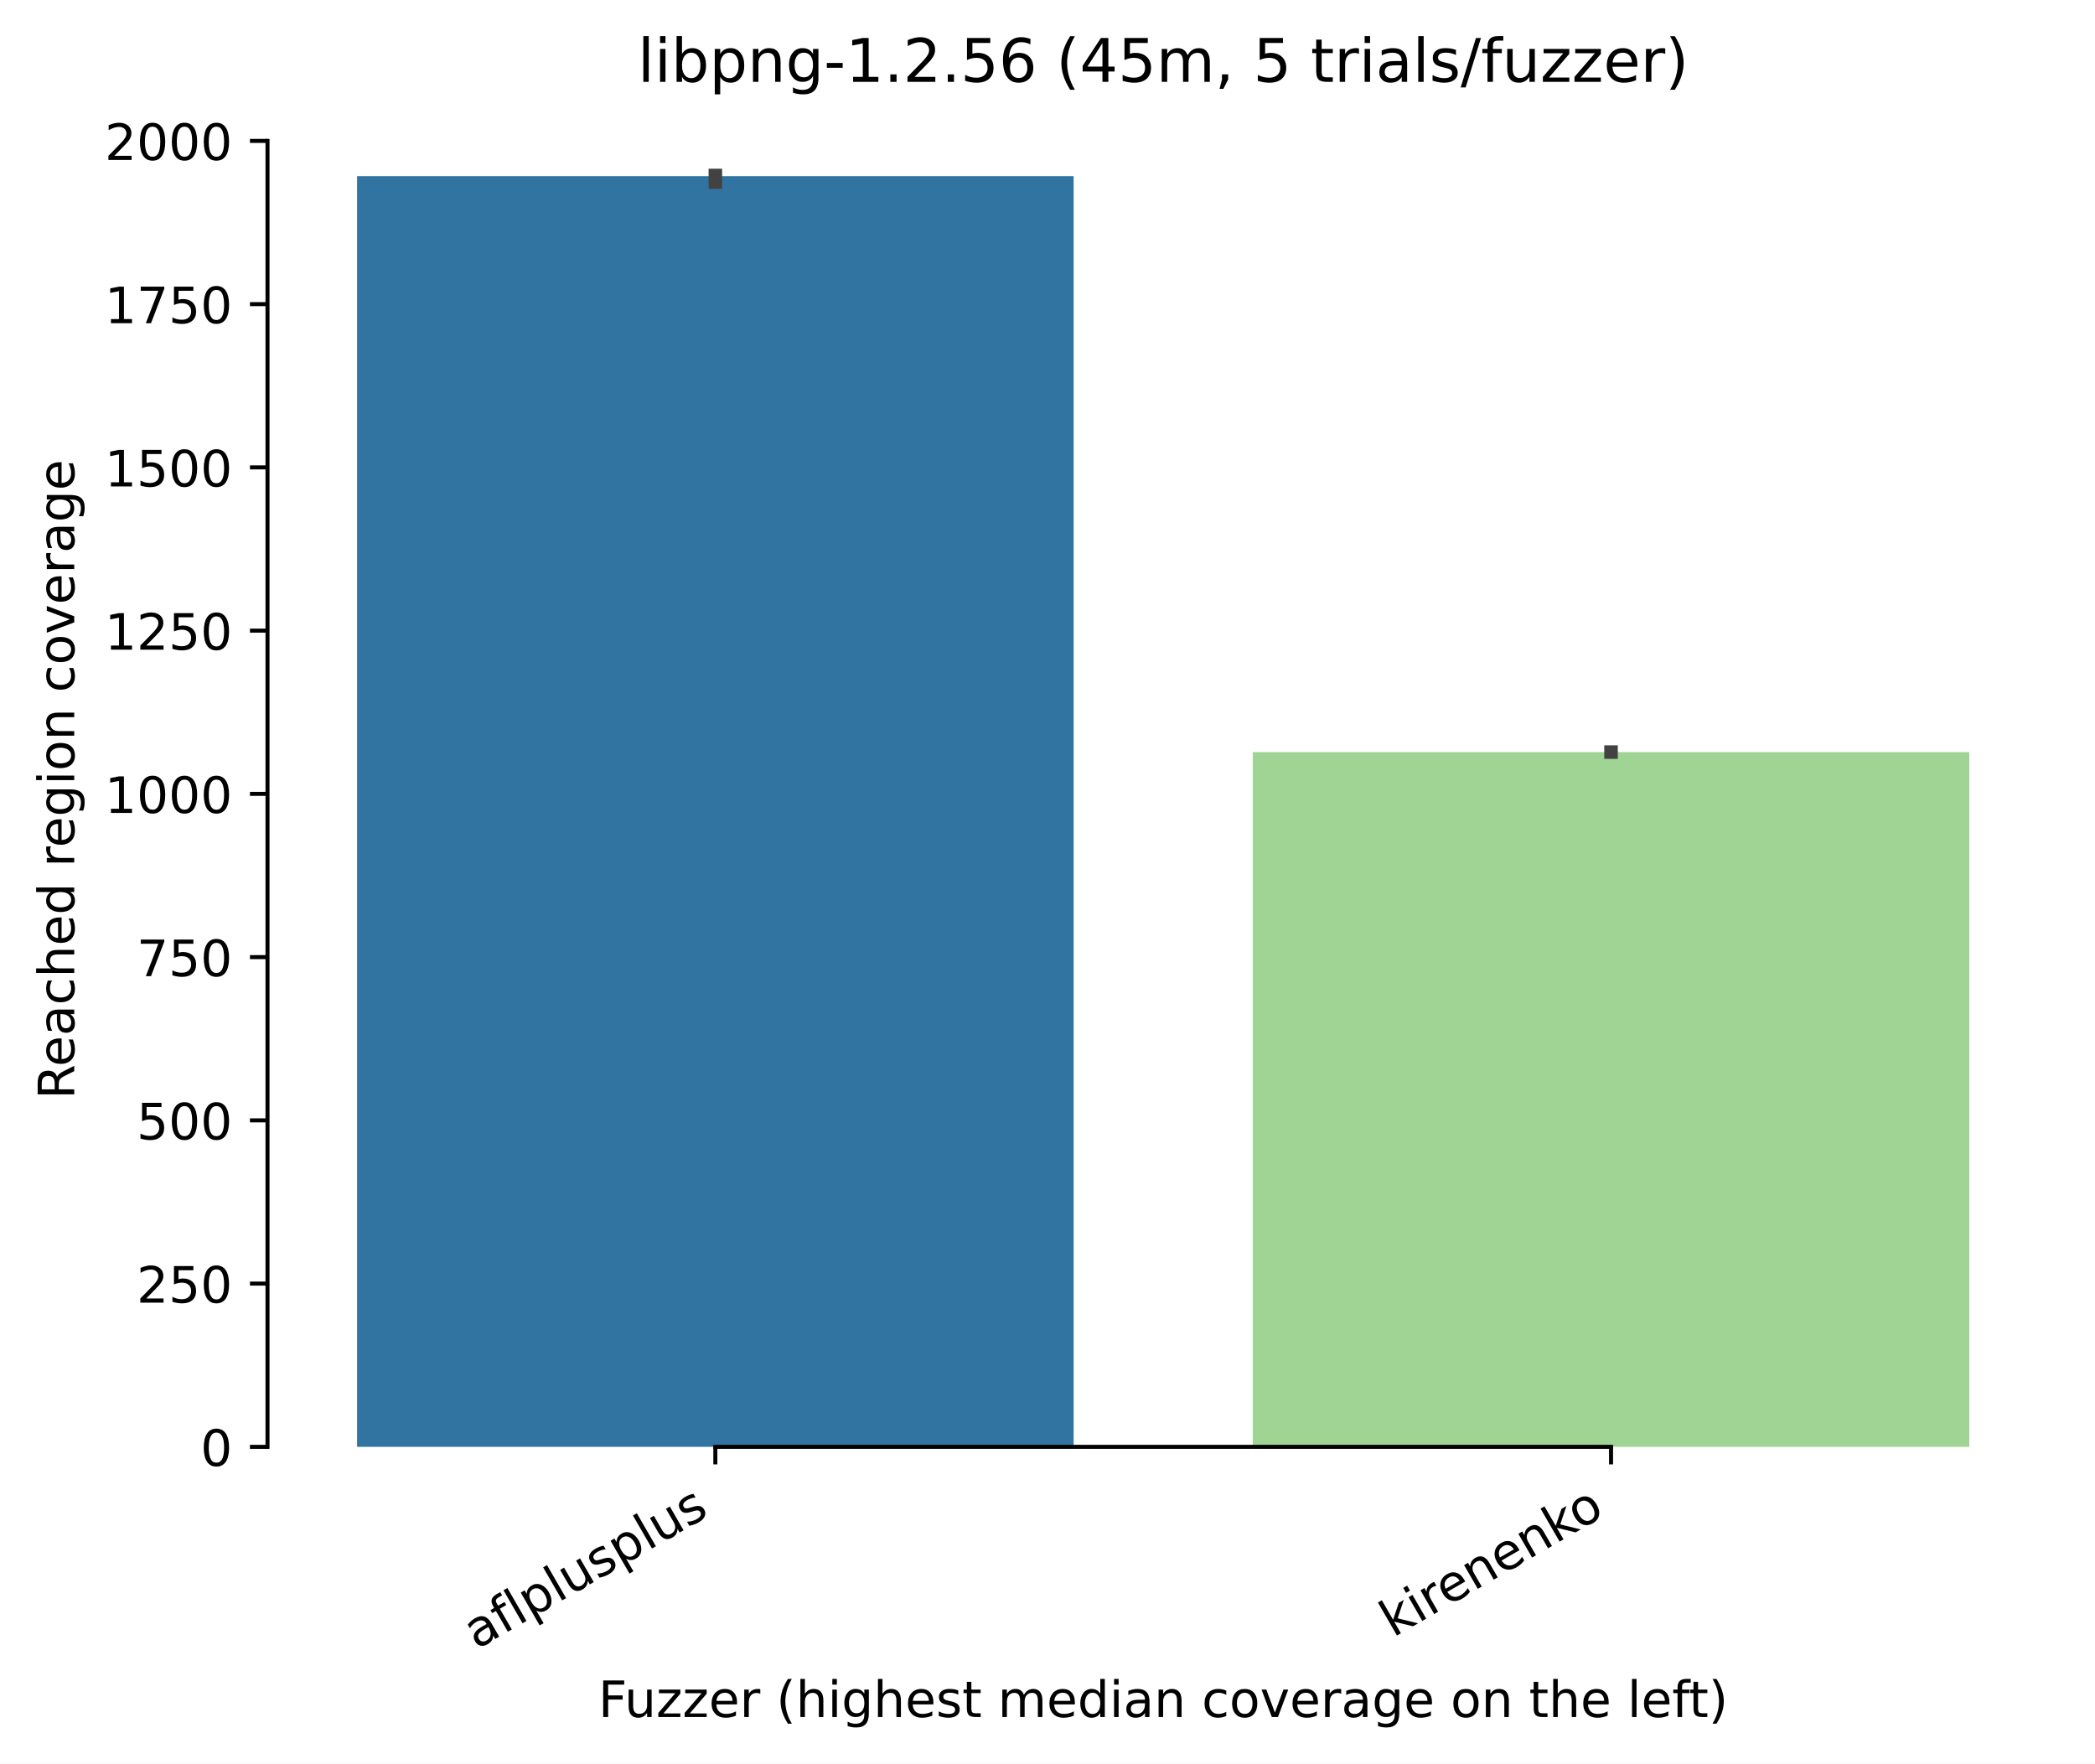
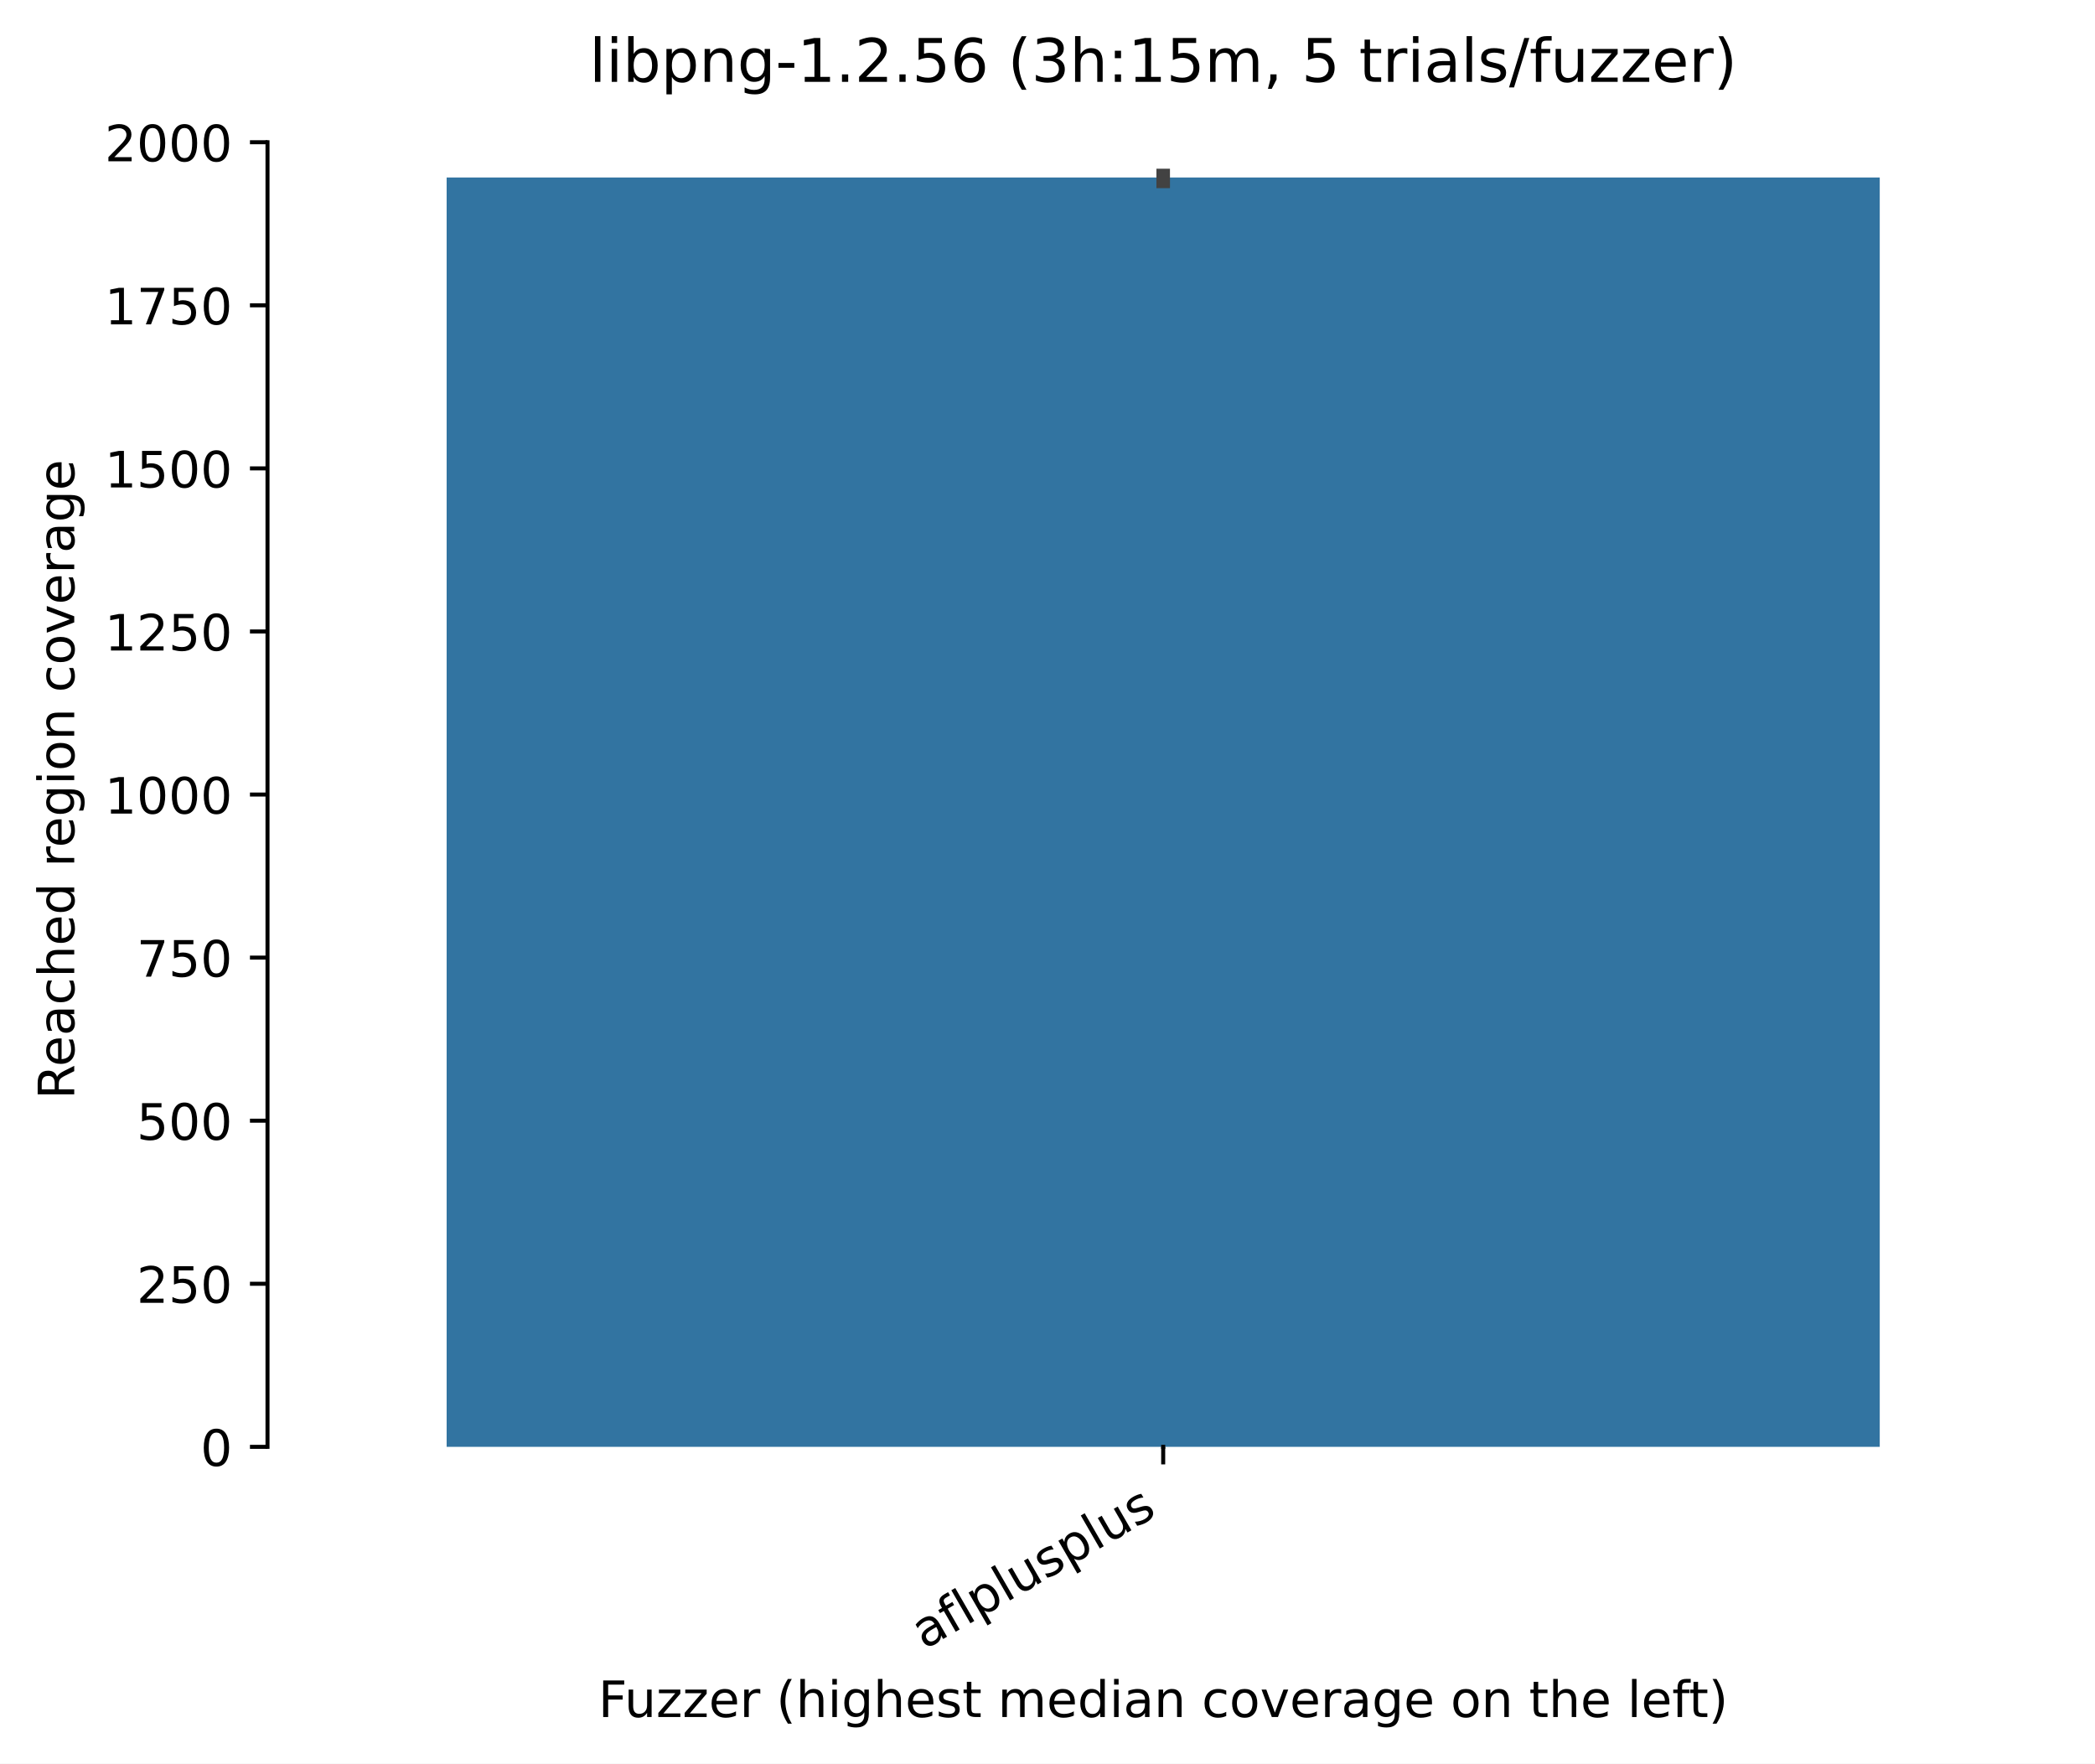
<svg xmlns="http://www.w3.org/2000/svg" xmlns:xlink="http://www.w3.org/1999/xlink" height="351.576pt" version="1.1" viewBox="0 0 417.648 351.576" width="417.648pt">
  <defs>
    <style type="text/css">*{stroke-linecap:butt;stroke-linejoin:round;}</style>
  </defs>
  <g id="figure_1">
    <g id="patch_1">
      <path d="M 0 351.576  L 417.648 351.576  L 417.648 0  L 0 0  z " style="fill:#ffffff;" />
    </g>
    <g id="axes_1">
      <g id="patch_2">
        <path d="M 53.328 288.43  L 410.448 288.43  L 410.448 22.318  L 53.328 22.318  z " style="fill:#ffffff;" />
      </g>
      <g id="patch_3">
-         <path clip-path="url(#pb65edee207)" d="M 71.184 288.43  L 214.032 288.43  L 214.032 35.12  L 71.184 35.12  z " style="fill:#3274a1;" />
-       </g>
-       <g id="patch_4">
-         <path clip-path="url(#pb65edee207)" d="M 249.744 288.43  L 392.592 288.43  L 392.592 149.93  L 249.744 149.93  z " style="fill:#9fd495;" />
+         <path clip-path="url(#p77f8ec1d42)" d="M 89.04 288.43  L 374.736 288.43  L 374.736 35.38  L 89.04 35.38  z " style="fill:#3274a1;" />
      </g>
      <g id="matplotlib.axis_1">
        <g id="xtick_1">
          <g id="line2d_1">
            <defs>
-               <path d="M 0 0  L 0 3.5  " id="m76d5d3976e" style="stroke:#000000;stroke-width:0.8;" />
+               <path d="M 0 0  L 0 3.5  " id="m31c9785669" style="stroke:#000000;stroke-width:0.8;" />
            </defs>
            <g>
-               <use style="stroke:#000000;stroke-width:0.8;" x="142.608" xlink:href="#m76d5d3976e" y="288.43" />
+               <use style="stroke:#000000;stroke-width:0.8;" x="231.888" xlink:href="#m31c9785669" y="288.43" />
            </g>
          </g>
          <g id="text_1">
-             <g transform="translate(94.99912 328.8973)rotate(-30)scale(0.1 -0.1)">
+             <g transform="translate(184.2791 328.8973)rotate(-30)scale(0.1 -0.1)">
              <defs>
                <path d="M 34.281 27.484  Q 23.391 27.484 19.188 25  Q 14.984 22.516 14.984 16.5  Q 14.984 11.719 18.141 8.906  Q 21.297 6.109 26.703 6.109  Q 34.188 6.109 38.703 11.406  Q 43.219 16.703 43.219 25.484  L 43.219 27.484  z M 52.203 31.203  L 52.203 0  L 43.219 0  L 43.219 8.297  Q 40.141 3.328 35.547 0.953  Q 30.953 -1.422 24.312 -1.422  Q 15.922 -1.422 10.953 3.297  Q 6 8.016 6 15.922  Q 6 25.141 12.172 29.828  Q 18.359 34.516 30.609 34.516  L 43.219 34.516  L 43.219 35.406  Q 43.219 41.609 39.141 45  Q 35.062 48.391 27.688 48.391  Q 23 48.391 18.547 47.266  Q 14.109 46.141 10.016 43.891  L 10.016 52.203  Q 14.938 54.109 19.578 55.047  Q 24.219 56 28.609 56  Q 40.484 56 46.344 49.844  Q 52.203 43.703 52.203 31.203  z " id="DejaVuSans-97" />
                <path d="M 37.109 75.984  L 37.109 68.5  L 28.516 68.5  Q 23.688 68.5 21.797 66.547  Q 19.922 64.594 19.922 59.516  L 19.922 54.688  L 34.719 54.688  L 34.719 47.703  L 19.922 47.703  L 19.922 0  L 10.891 0  L 10.891 47.703  L 2.297 47.703  L 2.297 54.688  L 10.891 54.688  L 10.891 58.5  Q 10.891 67.625 15.141 71.797  Q 19.391 75.984 28.609 75.984  z " id="DejaVuSans-102" />
                <path d="M 9.422 75.984  L 18.406 75.984  L 18.406 0  L 9.422 0  z " id="DejaVuSans-108" />
                <path d="M 18.109 8.203  L 18.109 -20.797  L 9.078 -20.797  L 9.078 54.688  L 18.109 54.688  L 18.109 46.391  Q 20.953 51.266 25.266 53.625  Q 29.594 56 35.594 56  Q 45.562 56 51.781 48.094  Q 58.016 40.188 58.016 27.297  Q 58.016 14.406 51.781 6.484  Q 45.562 -1.422 35.594 -1.422  Q 29.594 -1.422 25.266 0.953  Q 20.953 3.328 18.109 8.203  z M 48.688 27.297  Q 48.688 37.203 44.609 42.844  Q 40.531 48.484 33.406 48.484  Q 26.266 48.484 22.188 42.844  Q 18.109 37.203 18.109 27.297  Q 18.109 17.391 22.188 11.75  Q 26.266 6.109 33.406 6.109  Q 40.531 6.109 44.609 11.75  Q 48.688 17.391 48.688 27.297  z " id="DejaVuSans-112" />
                <path d="M 8.5 21.578  L 8.5 54.688  L 17.484 54.688  L 17.484 21.922  Q 17.484 14.156 20.5 10.266  Q 23.531 6.391 29.594 6.391  Q 36.859 6.391 41.078 11.031  Q 45.312 15.672 45.312 23.688  L 45.312 54.688  L 54.297 54.688  L 54.297 0  L 45.312 0  L 45.312 8.406  Q 42.047 3.422 37.719 1  Q 33.406 -1.422 27.688 -1.422  Q 18.266 -1.422 13.375 4.438  Q 8.5 10.297 8.5 21.578  z M 31.109 56  z " id="DejaVuSans-117" />
                <path d="M 44.281 53.078  L 44.281 44.578  Q 40.484 46.531 36.375 47.5  Q 32.281 48.484 27.875 48.484  Q 21.188 48.484 17.844 46.438  Q 14.5 44.391 14.5 40.281  Q 14.5 37.156 16.891 35.375  Q 19.281 33.594 26.516 31.984  L 29.594 31.297  Q 39.156 29.25 43.188 25.516  Q 47.219 21.781 47.219 15.094  Q 47.219 7.469 41.188 3.016  Q 35.156 -1.422 24.609 -1.422  Q 20.219 -1.422 15.453 -0.562  Q 10.688 0.297 5.422 2  L 5.422 11.281  Q 10.406 8.688 15.234 7.391  Q 20.062 6.109 24.812 6.109  Q 31.156 6.109 34.562 8.281  Q 37.984 10.453 37.984 14.406  Q 37.984 18.062 35.516 20.016  Q 33.062 21.969 24.703 23.781  L 21.578 24.516  Q 13.234 26.266 9.516 29.906  Q 5.812 33.547 5.812 39.891  Q 5.812 47.609 11.281 51.797  Q 16.75 56 26.812 56  Q 31.781 56 36.172 55.266  Q 40.578 54.547 44.281 53.078  z " id="DejaVuSans-115" />
              </defs>
              <use xlink:href="#DejaVuSans-97" />
              <use x="61.279" xlink:href="#DejaVuSans-102" />
              <use x="96.484" xlink:href="#DejaVuSans-108" />
              <use x="124.268" xlink:href="#DejaVuSans-112" />
              <use x="187.744" xlink:href="#DejaVuSans-108" />
              <use x="215.527" xlink:href="#DejaVuSans-117" />
              <use x="278.906" xlink:href="#DejaVuSans-115" />
              <use x="331.006" xlink:href="#DejaVuSans-112" />
              <use x="394.482" xlink:href="#DejaVuSans-108" />
              <use x="422.266" xlink:href="#DejaVuSans-117" />
              <use x="485.645" xlink:href="#DejaVuSans-115" />
            </g>
          </g>
        </g>
-         <g id="xtick_2">
-           <g id="line2d_2">
-             <g>
-               <use style="stroke:#000000;stroke-width:0.8;" x="321.168" xlink:href="#m76d5d3976e" y="288.43" />
-             </g>
-           </g>
-           <g id="text_2">
-             <g transform="translate(277.7079 326.502)rotate(-30)scale(0.1 -0.1)">
-               <defs>
-                 <path d="M 9.078 75.984  L 18.109 75.984  L 18.109 31.109  L 44.922 54.688  L 56.391 54.688  L 27.391 29.109  L 57.625 0  L 45.906 0  L 18.109 26.703  L 18.109 0  L 9.078 0  z " id="DejaVuSans-107" />
-                 <path d="M 9.422 54.688  L 18.406 54.688  L 18.406 0  L 9.422 0  z M 9.422 75.984  L 18.406 75.984  L 18.406 64.594  L 9.422 64.594  z " id="DejaVuSans-105" />
-                 <path d="M 41.109 46.297  Q 39.594 47.172 37.812 47.578  Q 36.031 48 33.891 48  Q 26.266 48 22.188 43.047  Q 18.109 38.094 18.109 28.812  L 18.109 0  L 9.078 0  L 9.078 54.688  L 18.109 54.688  L 18.109 46.188  Q 20.953 51.172 25.484 53.578  Q 30.031 56 36.531 56  Q 37.453 56 38.578 55.875  Q 39.703 55.766 41.062 55.516  z " id="DejaVuSans-114" />
-                 <path d="M 56.203 29.594  L 56.203 25.203  L 14.891 25.203  Q 15.484 15.922 20.484 11.062  Q 25.484 6.203 34.422 6.203  Q 39.594 6.203 44.453 7.469  Q 49.312 8.734 54.109 11.281  L 54.109 2.781  Q 49.266 0.734 44.188 -0.344  Q 39.109 -1.422 33.891 -1.422  Q 20.797 -1.422 13.156 6.188  Q 5.516 13.812 5.516 26.812  Q 5.516 40.234 12.766 48.109  Q 20.016 56 32.328 56  Q 43.359 56 49.781 48.891  Q 56.203 41.797 56.203 29.594  z M 47.219 32.234  Q 47.125 39.594 43.094 43.984  Q 39.062 48.391 32.422 48.391  Q 24.906 48.391 20.391 44.141  Q 15.875 39.891 15.188 32.172  z " id="DejaVuSans-101" />
-                 <path d="M 54.891 33.016  L 54.891 0  L 45.906 0  L 45.906 32.719  Q 45.906 40.484 42.875 44.328  Q 39.844 48.188 33.797 48.188  Q 26.516 48.188 22.312 43.547  Q 18.109 38.922 18.109 30.906  L 18.109 0  L 9.078 0  L 9.078 54.688  L 18.109 54.688  L 18.109 46.188  Q 21.344 51.125 25.703 53.562  Q 30.078 56 35.797 56  Q 45.219 56 50.047 50.172  Q 54.891 44.344 54.891 33.016  z " id="DejaVuSans-110" />
-                 <path d="M 30.609 48.391  Q 23.391 48.391 19.188 42.75  Q 14.984 37.109 14.984 27.297  Q 14.984 17.484 19.156 11.844  Q 23.344 6.203 30.609 6.203  Q 37.797 6.203 41.984 11.859  Q 46.188 17.531 46.188 27.297  Q 46.188 37.016 41.984 42.703  Q 37.797 48.391 30.609 48.391  z M 30.609 56  Q 42.328 56 49.016 48.375  Q 55.719 40.766 55.719 27.297  Q 55.719 13.875 49.016 6.219  Q 42.328 -1.422 30.609 -1.422  Q 18.844 -1.422 12.172 6.219  Q 5.516 13.875 5.516 27.297  Q 5.516 40.766 12.172 48.375  Q 18.844 56 30.609 56  z " id="DejaVuSans-111" />
-               </defs>
-               <use xlink:href="#DejaVuSans-107" />
-               <use x="57.91" xlink:href="#DejaVuSans-105" />
-               <use x="85.693" xlink:href="#DejaVuSans-114" />
-               <use x="124.557" xlink:href="#DejaVuSans-101" />
-               <use x="186.08" xlink:href="#DejaVuSans-110" />
-               <use x="249.459" xlink:href="#DejaVuSans-101" />
-               <use x="310.982" xlink:href="#DejaVuSans-110" />
-               <use x="374.361" xlink:href="#DejaVuSans-107" />
-               <use x="428.646" xlink:href="#DejaVuSans-111" />
-             </g>
-           </g>
-         </g>
-         <g id="text_3">
+         <g id="text_2">
          <g transform="translate(119.2702 342.2968)scale(0.1 -0.1)">
            <defs>
              <path d="M 9.812 72.906  L 51.703 72.906  L 51.703 64.594  L 19.672 64.594  L 19.672 43.109  L 48.578 43.109  L 48.578 34.812  L 19.672 34.812  L 19.672 0  L 9.812 0  z " id="DejaVuSans-70" />
              <path d="M 5.516 54.688  L 48.188 54.688  L 48.188 46.484  L 14.406 7.172  L 48.188 7.172  L 48.188 0  L 4.297 0  L 4.297 8.203  L 38.094 47.516  L 5.516 47.516  z " id="DejaVuSans-122" />
+               <path d="M 56.203 29.594  L 56.203 25.203  L 14.891 25.203  Q 15.484 15.922 20.484 11.062  Q 25.484 6.203 34.422 6.203  Q 39.594 6.203 44.453 7.469  Q 49.312 8.734 54.109 11.281  L 54.109 2.781  Q 49.266 0.734 44.188 -0.344  Q 39.109 -1.422 33.891 -1.422  Q 20.797 -1.422 13.156 6.188  Q 5.516 13.812 5.516 26.812  Q 5.516 40.234 12.766 48.109  Q 20.016 56 32.328 56  Q 43.359 56 49.781 48.891  Q 56.203 41.797 56.203 29.594  z M 47.219 32.234  Q 47.125 39.594 43.094 43.984  Q 39.062 48.391 32.422 48.391  Q 24.906 48.391 20.391 44.141  Q 15.875 39.891 15.188 32.172  z " id="DejaVuSans-101" />
+               <path d="M 41.109 46.297  Q 39.594 47.172 37.812 47.578  Q 36.031 48 33.891 48  Q 26.266 48 22.188 43.047  Q 18.109 38.094 18.109 28.812  L 18.109 0  L 9.078 0  L 9.078 54.688  L 18.109 54.688  L 18.109 46.188  Q 20.953 51.172 25.484 53.578  Q 30.031 56 36.531 56  Q 37.453 56 38.578 55.875  Q 39.703 55.766 41.062 55.516  z " id="DejaVuSans-114" />
              <path id="DejaVuSans-32" />
              <path d="M 31 75.875  Q 24.469 64.656 21.281 53.656  Q 18.109 42.672 18.109 31.391  Q 18.109 20.125 21.312 9.062  Q 24.516 -2 31 -13.188  L 23.188 -13.188  Q 15.875 -1.703 12.234 9.375  Q 8.594 20.453 8.594 31.391  Q 8.594 42.281 12.203 53.312  Q 15.828 64.359 23.188 75.875  z " id="DejaVuSans-40" />
              <path d="M 54.891 33.016  L 54.891 0  L 45.906 0  L 45.906 32.719  Q 45.906 40.484 42.875 44.328  Q 39.844 48.188 33.797 48.188  Q 26.516 48.188 22.312 43.547  Q 18.109 38.922 18.109 30.906  L 18.109 0  L 9.078 0  L 9.078 75.984  L 18.109 75.984  L 18.109 46.188  Q 21.344 51.125 25.703 53.562  Q 30.078 56 35.797 56  Q 45.219 56 50.047 50.172  Q 54.891 44.344 54.891 33.016  z " id="DejaVuSans-104" />
+               <path d="M 9.422 54.688  L 18.406 54.688  L 18.406 0  L 9.422 0  z M 9.422 75.984  L 18.406 75.984  L 18.406 64.594  L 9.422 64.594  z " id="DejaVuSans-105" />
              <path d="M 45.406 27.984  Q 45.406 37.75 41.375 43.109  Q 37.359 48.484 30.078 48.484  Q 22.859 48.484 18.828 43.109  Q 14.797 37.75 14.797 27.984  Q 14.797 18.266 18.828 12.891  Q 22.859 7.516 30.078 7.516  Q 37.359 7.516 41.375 12.891  Q 45.406 18.266 45.406 27.984  z M 54.391 6.781  Q 54.391 -7.172 48.188 -13.984  Q 42 -20.797 29.203 -20.797  Q 24.469 -20.797 20.266 -20.094  Q 16.062 -19.391 12.109 -17.922  L 12.109 -9.188  Q 16.062 -11.328 19.922 -12.344  Q 23.781 -13.375 27.781 -13.375  Q 36.625 -13.375 41.016 -8.766  Q 45.406 -4.156 45.406 5.172  L 45.406 9.625  Q 42.625 4.781 38.281 2.391  Q 33.938 0 27.875 0  Q 17.828 0 11.672 7.656  Q 5.516 15.328 5.516 27.984  Q 5.516 40.672 11.672 48.328  Q 17.828 56 27.875 56  Q 33.938 56 38.281 53.609  Q 42.625 51.219 45.406 46.391  L 45.406 54.688  L 54.391 54.688  z " id="DejaVuSans-103" />
              <path d="M 18.312 70.219  L 18.312 54.688  L 36.812 54.688  L 36.812 47.703  L 18.312 47.703  L 18.312 18.016  Q 18.312 11.328 20.141 9.422  Q 21.969 7.516 27.594 7.516  L 36.812 7.516  L 36.812 0  L 27.594 0  Q 17.188 0 13.234 3.875  Q 9.281 7.766 9.281 18.016  L 9.281 47.703  L 2.688 47.703  L 2.688 54.688  L 9.281 54.688  L 9.281 70.219  z " id="DejaVuSans-116" />
              <path d="M 52 44.188  Q 55.375 50.25 60.062 53.125  Q 64.75 56 71.094 56  Q 79.641 56 84.281 50.016  Q 88.922 44.047 88.922 33.016  L 88.922 0  L 79.891 0  L 79.891 32.719  Q 79.891 40.578 77.094 44.375  Q 74.312 48.188 68.609 48.188  Q 61.625 48.188 57.562 43.547  Q 53.516 38.922 53.516 30.906  L 53.516 0  L 44.484 0  L 44.484 32.719  Q 44.484 40.625 41.703 44.406  Q 38.922 48.188 33.109 48.188  Q 26.219 48.188 22.156 43.531  Q 18.109 38.875 18.109 30.906  L 18.109 0  L 9.078 0  L 9.078 54.688  L 18.109 54.688  L 18.109 46.188  Q 21.188 51.219 25.484 53.609  Q 29.781 56 35.688 56  Q 41.656 56 45.828 52.969  Q 50 49.953 52 44.188  z " id="DejaVuSans-109" />
              <path d="M 45.406 46.391  L 45.406 75.984  L 54.391 75.984  L 54.391 0  L 45.406 0  L 45.406 8.203  Q 42.578 3.328 38.25 0.953  Q 33.938 -1.422 27.875 -1.422  Q 17.969 -1.422 11.734 6.484  Q 5.516 14.406 5.516 27.297  Q 5.516 40.188 11.734 48.094  Q 17.969 56 27.875 56  Q 33.938 56 38.25 53.625  Q 42.578 51.266 45.406 46.391  z M 14.797 27.297  Q 14.797 17.391 18.875 11.75  Q 22.953 6.109 30.078 6.109  Q 37.203 6.109 41.297 11.75  Q 45.406 17.391 45.406 27.297  Q 45.406 37.203 41.297 42.844  Q 37.203 48.484 30.078 48.484  Q 22.953 48.484 18.875 42.844  Q 14.797 37.203 14.797 27.297  z " id="DejaVuSans-100" />
+               <path d="M 54.891 33.016  L 54.891 0  L 45.906 0  L 45.906 32.719  Q 45.906 40.484 42.875 44.328  Q 39.844 48.188 33.797 48.188  Q 26.516 48.188 22.312 43.547  Q 18.109 38.922 18.109 30.906  L 18.109 0  L 9.078 0  L 9.078 54.688  L 18.109 54.688  L 18.109 46.188  Q 21.344 51.125 25.703 53.562  Q 30.078 56 35.797 56  Q 45.219 56 50.047 50.172  Q 54.891 44.344 54.891 33.016  z " id="DejaVuSans-110" />
              <path d="M 48.781 52.594  L 48.781 44.188  Q 44.969 46.297 41.141 47.344  Q 37.312 48.391 33.406 48.391  Q 24.656 48.391 19.812 42.844  Q 14.984 37.312 14.984 27.297  Q 14.984 17.281 19.812 11.734  Q 24.656 6.203 33.406 6.203  Q 37.312 6.203 41.141 7.25  Q 44.969 8.297 48.781 10.406  L 48.781 2.094  Q 45.016 0.344 40.984 -0.531  Q 36.969 -1.422 32.422 -1.422  Q 20.062 -1.422 12.781 6.344  Q 5.516 14.109 5.516 27.297  Q 5.516 40.672 12.859 48.328  Q 20.219 56 33.016 56  Q 37.156 56 41.109 55.141  Q 45.062 54.297 48.781 52.594  z " id="DejaVuSans-99" />
+               <path d="M 30.609 48.391  Q 23.391 48.391 19.188 42.75  Q 14.984 37.109 14.984 27.297  Q 14.984 17.484 19.156 11.844  Q 23.344 6.203 30.609 6.203  Q 37.797 6.203 41.984 11.859  Q 46.188 17.531 46.188 27.297  Q 46.188 37.016 41.984 42.703  Q 37.797 48.391 30.609 48.391  z M 30.609 56  Q 42.328 56 49.016 48.375  Q 55.719 40.766 55.719 27.297  Q 55.719 13.875 49.016 6.219  Q 42.328 -1.422 30.609 -1.422  Q 18.844 -1.422 12.172 6.219  Q 5.516 13.875 5.516 27.297  Q 5.516 40.766 12.172 48.375  Q 18.844 56 30.609 56  z " id="DejaVuSans-111" />
              <path d="M 2.984 54.688  L 12.5 54.688  L 29.594 8.797  L 46.688 54.688  L 56.203 54.688  L 35.688 0  L 23.484 0  z " id="DejaVuSans-118" />
              <path d="M 8.016 75.875  L 15.828 75.875  Q 23.141 64.359 26.781 53.312  Q 30.422 42.281 30.422 31.391  Q 30.422 20.453 26.781 9.375  Q 23.141 -1.703 15.828 -13.188  L 8.016 -13.188  Q 14.5 -2 17.703 9.062  Q 20.906 20.125 20.906 31.391  Q 20.906 42.672 17.703 53.656  Q 14.5 64.656 8.016 75.875  z " id="DejaVuSans-41" />
            </defs>
            <use xlink:href="#DejaVuSans-70" />
            <use x="52.02" xlink:href="#DejaVuSans-117" />
            <use x="115.398" xlink:href="#DejaVuSans-122" />
            <use x="167.889" xlink:href="#DejaVuSans-122" />
            <use x="220.379" xlink:href="#DejaVuSans-101" />
            <use x="281.902" xlink:href="#DejaVuSans-114" />
            <use x="323.016" xlink:href="#DejaVuSans-32" />
            <use x="354.803" xlink:href="#DejaVuSans-40" />
            <use x="393.816" xlink:href="#DejaVuSans-104" />
            <use x="457.195" xlink:href="#DejaVuSans-105" />
            <use x="484.979" xlink:href="#DejaVuSans-103" />
            <use x="548.455" xlink:href="#DejaVuSans-104" />
            <use x="611.834" xlink:href="#DejaVuSans-101" />
            <use x="673.357" xlink:href="#DejaVuSans-115" />
            <use x="725.457" xlink:href="#DejaVuSans-116" />
            <use x="764.666" xlink:href="#DejaVuSans-32" />
            <use x="796.453" xlink:href="#DejaVuSans-109" />
            <use x="893.865" xlink:href="#DejaVuSans-101" />
            <use x="955.389" xlink:href="#DejaVuSans-100" />
            <use x="1018.865" xlink:href="#DejaVuSans-105" />
            <use x="1046.648" xlink:href="#DejaVuSans-97" />
            <use x="1107.928" xlink:href="#DejaVuSans-110" />
            <use x="1171.307" xlink:href="#DejaVuSans-32" />
            <use x="1203.094" xlink:href="#DejaVuSans-99" />
            <use x="1258.074" xlink:href="#DejaVuSans-111" />
            <use x="1319.256" xlink:href="#DejaVuSans-118" />
            <use x="1378.436" xlink:href="#DejaVuSans-101" />
            <use x="1439.959" xlink:href="#DejaVuSans-114" />
            <use x="1481.072" xlink:href="#DejaVuSans-97" />
            <use x="1542.352" xlink:href="#DejaVuSans-103" />
            <use x="1605.828" xlink:href="#DejaVuSans-101" />
            <use x="1667.352" xlink:href="#DejaVuSans-32" />
            <use x="1699.139" xlink:href="#DejaVuSans-111" />
            <use x="1760.32" xlink:href="#DejaVuSans-110" />
            <use x="1823.699" xlink:href="#DejaVuSans-32" />
            <use x="1855.486" xlink:href="#DejaVuSans-116" />
            <use x="1894.695" xlink:href="#DejaVuSans-104" />
            <use x="1958.074" xlink:href="#DejaVuSans-101" />
            <use x="2019.598" xlink:href="#DejaVuSans-32" />
            <use x="2051.385" xlink:href="#DejaVuSans-108" />
            <use x="2079.168" xlink:href="#DejaVuSans-101" />
            <use x="2140.691" xlink:href="#DejaVuSans-102" />
            <use x="2174.146" xlink:href="#DejaVuSans-116" />
            <use x="2213.355" xlink:href="#DejaVuSans-41" />
          </g>
        </g>
      </g>
      <g id="matplotlib.axis_2">
        <g id="ytick_1">
+           <g id="line2d_2">
+             <defs>
+               <path d="M 0 0  L -3.5 0  " id="m72b82645cf" style="stroke:#000000;stroke-width:0.8;" />
+             </defs>
+             <g>
+               <use style="stroke:#000000;stroke-width:0.8;" x="53.328" xlink:href="#m72b82645cf" y="288.43" />
+             </g>
+           </g>
+           <g id="text_3">
+             <g transform="translate(39.96563 292.2293)scale(0.1 -0.1)">
+               <defs>
+                 <path d="M 31.781 66.406  Q 24.172 66.406 20.328 58.906  Q 16.5 51.422 16.5 36.375  Q 16.5 21.391 20.328 13.891  Q 24.172 6.391 31.781 6.391  Q 39.453 6.391 43.281 13.891  Q 47.125 21.391 47.125 36.375  Q 47.125 51.422 43.281 58.906  Q 39.453 66.406 31.781 66.406  z M 31.781 74.219  Q 44.047 74.219 50.516 64.516  Q 56.984 54.828 56.984 36.375  Q 56.984 17.969 50.516 8.266  Q 44.047 -1.422 31.781 -1.422  Q 19.531 -1.422 13.062 8.266  Q 6.594 17.969 6.594 36.375  Q 6.594 54.828 13.062 64.516  Q 19.531 74.219 31.781 74.219  z " id="DejaVuSans-48" />
+               </defs>
+               <use xlink:href="#DejaVuSans-48" />
+             </g>
+           </g>
+         </g>
+         <g id="ytick_2">
          <g id="line2d_3">
-             <defs>
-               <path d="M 0 0  L -3.5 0  " id="m208390d8b7" style="stroke:#000000;stroke-width:0.8;" />
-             </defs>
-             <g>
-               <use style="stroke:#000000;stroke-width:0.8;" x="53.328" xlink:href="#m208390d8b7" y="288.43" />
+             <g>
+               <use style="stroke:#000000;stroke-width:0.8;" x="53.328" xlink:href="#m72b82645cf" y="255.921" />
            </g>
          </g>
          <g id="text_4">
-             <g transform="translate(39.96563 292.2293)scale(0.1 -0.1)">
-               <defs>
-                 <path d="M 31.781 66.406  Q 24.172 66.406 20.328 58.906  Q 16.5 51.422 16.5 36.375  Q 16.5 21.391 20.328 13.891  Q 24.172 6.391 31.781 6.391  Q 39.453 6.391 43.281 13.891  Q 47.125 21.391 47.125 36.375  Q 47.125 51.422 43.281 58.906  Q 39.453 66.406 31.781 66.406  z M 31.781 74.219  Q 44.047 74.219 50.516 64.516  Q 56.984 54.828 56.984 36.375  Q 56.984 17.969 50.516 8.266  Q 44.047 -1.422 31.781 -1.422  Q 19.531 -1.422 13.062 8.266  Q 6.594 17.969 6.594 36.375  Q 6.594 54.828 13.062 64.516  Q 19.531 74.219 31.781 74.219  z " id="DejaVuSans-48" />
-               </defs>
-               <use xlink:href="#DejaVuSans-48" />
-             </g>
-           </g>
-         </g>
-         <g id="ytick_2">
-           <g id="line2d_4">
-             <g>
-               <use style="stroke:#000000;stroke-width:0.8;" x="53.328" xlink:href="#m208390d8b7" y="255.888" />
-             </g>
-           </g>
-           <g id="text_5">
-             <g transform="translate(27.24063 259.687)scale(0.1 -0.1)">
+             <g transform="translate(27.24063 259.7204)scale(0.1 -0.1)">
              <defs>
                <path d="M 19.188 8.297  L 53.609 8.297  L 53.609 0  L 7.328 0  L 7.328 8.297  Q 12.938 14.109 22.625 23.891  Q 32.328 33.688 34.812 36.531  Q 39.547 41.844 41.422 45.531  Q 43.312 49.219 43.312 52.781  Q 43.312 58.594 39.234 62.25  Q 35.156 65.922 28.609 65.922  Q 23.969 65.922 18.812 64.312  Q 13.672 62.703 7.812 59.422  L 7.812 69.391  Q 13.766 71.781 18.938 73  Q 24.125 74.219 28.422 74.219  Q 39.75 74.219 46.484 68.547  Q 53.219 62.891 53.219 53.422  Q 53.219 48.922 51.531 44.891  Q 49.859 40.875 45.406 35.406  Q 44.188 33.984 37.641 27.219  Q 31.109 20.453 19.188 8.297  z " id="DejaVuSans-50" />
                <path d="M 10.797 72.906  L 49.516 72.906  L 49.516 64.594  L 19.828 64.594  L 19.828 46.734  Q 21.969 47.469 24.109 47.828  Q 26.266 48.188 28.422 48.188  Q 40.625 48.188 47.75 41.5  Q 54.891 34.812 54.891 23.391  Q 54.891 11.625 47.562 5.094  Q 40.234 -1.422 26.906 -1.422  Q 22.312 -1.422 17.547 -0.641  Q 12.797 0.141 7.719 1.703  L 7.719 11.625  Q 12.109 9.234 16.797 8.062  Q 21.484 6.891 26.703 6.891  Q 35.156 6.891 40.078 11.328  Q 45.016 15.766 45.016 23.391  Q 45.016 31 40.078 35.438  Q 35.156 39.891 26.703 39.891  Q 22.75 39.891 18.812 39.016  Q 14.891 38.141 10.797 36.281  z " id="DejaVuSans-53" />
              </defs>
              <use xlink:href="#DejaVuSans-50" />
              <use x="63.623" xlink:href="#DejaVuSans-53" />
              <use x="127.246" xlink:href="#DejaVuSans-48" />
            </g>
          </g>
        </g>
        <g id="ytick_3">
-           <g id="line2d_5">
-             <g>
-               <use style="stroke:#000000;stroke-width:0.8;" x="53.328" xlink:href="#m208390d8b7" y="223.345" />
-             </g>
-           </g>
-           <g id="text_6">
-             <g transform="translate(27.24063 227.1446)scale(0.1 -0.1)">
+           <g id="line2d_4">
+             <g>
+               <use style="stroke:#000000;stroke-width:0.8;" x="53.328" xlink:href="#m72b82645cf" y="223.412" />
+             </g>
+           </g>
+           <g id="text_5">
+             <g transform="translate(27.24063 227.2114)scale(0.1 -0.1)">
              <use xlink:href="#DejaVuSans-53" />
              <use x="63.623" xlink:href="#DejaVuSans-48" />
              <use x="127.246" xlink:href="#DejaVuSans-48" />
            </g>
          </g>
        </g>
        <g id="ytick_4">
-           <g id="line2d_6">
-             <g>
-               <use style="stroke:#000000;stroke-width:0.8;" x="53.328" xlink:href="#m208390d8b7" y="190.803" />
-             </g>
-           </g>
-           <g id="text_7">
-             <g transform="translate(27.24063 194.6022)scale(0.1 -0.1)">
+           <g id="line2d_5">
+             <g>
+               <use style="stroke:#000000;stroke-width:0.8;" x="53.328" xlink:href="#m72b82645cf" y="190.903" />
+             </g>
+           </g>
+           <g id="text_6">
+             <g transform="translate(27.24063 194.7024)scale(0.1 -0.1)">
              <defs>
                <path d="M 8.203 72.906  L 55.078 72.906  L 55.078 68.703  L 28.609 0  L 18.312 0  L 43.219 64.594  L 8.203 64.594  z " id="DejaVuSans-55" />
              </defs>
              <use xlink:href="#DejaVuSans-55" />
              <use x="63.623" xlink:href="#DejaVuSans-53" />
              <use x="127.246" xlink:href="#DejaVuSans-48" />
            </g>
          </g>
        </g>
        <g id="ytick_5">
-           <g id="line2d_7">
-             <g>
-               <use style="stroke:#000000;stroke-width:0.8;" x="53.328" xlink:href="#m208390d8b7" y="158.261" />
-             </g>
-           </g>
-           <g id="text_8">
-             <g transform="translate(20.87813 162.0599)scale(0.1 -0.1)">
+           <g id="line2d_6">
+             <g>
+               <use style="stroke:#000000;stroke-width:0.8;" x="53.328" xlink:href="#m72b82645cf" y="158.394" />
+             </g>
+           </g>
+           <g id="text_7">
+             <g transform="translate(20.87813 162.1934)scale(0.1 -0.1)">
              <defs>
                <path d="M 12.406 8.297  L 28.516 8.297  L 28.516 63.922  L 10.984 60.406  L 10.984 69.391  L 28.422 72.906  L 38.281 72.906  L 38.281 8.297  L 54.391 8.297  L 54.391 0  L 12.406 0  z " id="DejaVuSans-49" />
              </defs>
              <use xlink:href="#DejaVuSans-49" />
              <use x="63.623" xlink:href="#DejaVuSans-48" />
              <use x="127.246" xlink:href="#DejaVuSans-48" />
              <use x="190.869" xlink:href="#DejaVuSans-48" />
            </g>
          </g>
        </g>
        <g id="ytick_6">
-           <g id="line2d_8">
-             <g>
-               <use style="stroke:#000000;stroke-width:0.8;" x="53.328" xlink:href="#m208390d8b7" y="125.718" />
-             </g>
-           </g>
-           <g id="text_9">
-             <g transform="translate(20.87813 129.5175)scale(0.1 -0.1)">
+           <g id="line2d_7">
+             <g>
+               <use style="stroke:#000000;stroke-width:0.8;" x="53.328" xlink:href="#m72b82645cf" y="125.885" />
+             </g>
+           </g>
+           <g id="text_8">
+             <g transform="translate(20.87813 129.6844)scale(0.1 -0.1)">
              <use xlink:href="#DejaVuSans-49" />
              <use x="63.623" xlink:href="#DejaVuSans-50" />
              <use x="127.246" xlink:href="#DejaVuSans-53" />
              <use x="190.869" xlink:href="#DejaVuSans-48" />
            </g>
          </g>
        </g>
        <g id="ytick_7">
-           <g id="line2d_9">
-             <g>
-               <use style="stroke:#000000;stroke-width:0.8;" x="53.328" xlink:href="#m208390d8b7" y="93.176" />
-             </g>
-           </g>
-           <g id="text_10">
-             <g transform="translate(20.87813 96.97511)scale(0.1 -0.1)">
+           <g id="line2d_8">
+             <g>
+               <use style="stroke:#000000;stroke-width:0.8;" x="53.328" xlink:href="#m72b82645cf" y="93.376" />
+             </g>
+           </g>
+           <g id="text_9">
+             <g transform="translate(20.87813 97.17547)scale(0.1 -0.1)">
              <use xlink:href="#DejaVuSans-49" />
              <use x="63.623" xlink:href="#DejaVuSans-53" />
              <use x="127.246" xlink:href="#DejaVuSans-48" />
              <use x="190.869" xlink:href="#DejaVuSans-48" />
            </g>
          </g>
        </g>
        <g id="ytick_8">
-           <g id="line2d_10">
-             <g>
-               <use style="stroke:#000000;stroke-width:0.8;" x="53.328" xlink:href="#m208390d8b7" y="60.634" />
-             </g>
-           </g>
-           <g id="text_11">
-             <g transform="translate(20.87813 64.43273)scale(0.1 -0.1)">
+           <g id="line2d_9">
+             <g>
+               <use style="stroke:#000000;stroke-width:0.8;" x="53.328" xlink:href="#m72b82645cf" y="60.867" />
+             </g>
+           </g>
+           <g id="text_10">
+             <g transform="translate(20.87813 64.66649)scale(0.1 -0.1)">
              <use xlink:href="#DejaVuSans-49" />
              <use x="63.623" xlink:href="#DejaVuSans-55" />
              <use x="127.246" xlink:href="#DejaVuSans-53" />
              <use x="190.869" xlink:href="#DejaVuSans-48" />
            </g>
          </g>
        </g>
        <g id="ytick_9">
-           <g id="line2d_11">
-             <g>
-               <use style="stroke:#000000;stroke-width:0.8;" x="53.328" xlink:href="#m208390d8b7" y="28.091" />
-             </g>
-           </g>
-           <g id="text_12">
-             <g transform="translate(20.87813 31.89036)scale(0.1 -0.1)">
+           <g id="line2d_10">
+             <g>
+               <use style="stroke:#000000;stroke-width:0.8;" x="53.328" xlink:href="#m72b82645cf" y="28.358" />
+             </g>
+           </g>
+           <g id="text_11">
+             <g transform="translate(20.87813 32.15751)scale(0.1 -0.1)">
              <use xlink:href="#DejaVuSans-50" />
              <use x="63.623" xlink:href="#DejaVuSans-48" />
              <use x="127.246" xlink:href="#DejaVuSans-48" />
              <use x="190.869" xlink:href="#DejaVuSans-48" />
            </g>
          </g>
        </g>
-         <g id="text_13">
+         <g id="text_12">
          <g transform="translate(14.79844 219.1366)rotate(-90)scale(0.1 -0.1)">
            <defs>
              <path d="M 44.391 34.188  Q 47.562 33.109 50.562 29.594  Q 53.562 26.078 56.594 19.922  L 66.609 0  L 56 0  L 46.688 18.703  Q 43.062 26.031 39.672 28.422  Q 36.281 30.812 30.422 30.812  L 19.672 30.812  L 19.672 0  L 9.812 0  L 9.812 72.906  L 32.078 72.906  Q 44.578 72.906 50.734 67.672  Q 56.891 62.453 56.891 51.906  Q 56.891 45.016 53.688 40.469  Q 50.484 35.938 44.391 34.188  z M 19.672 64.797  L 19.672 38.922  L 32.078 38.922  Q 39.203 38.922 42.844 42.219  Q 46.484 45.516 46.484 51.906  Q 46.484 58.297 42.844 61.547  Q 39.203 64.797 32.078 64.797  z " id="DejaVuSans-82" />
            </defs>
            <use xlink:href="#DejaVuSans-82" />
            <use x="64.982" xlink:href="#DejaVuSans-101" />
            <use x="126.506" xlink:href="#DejaVuSans-97" />
            <use x="187.785" xlink:href="#DejaVuSans-99" />
            <use x="242.766" xlink:href="#DejaVuSans-104" />
            <use x="306.145" xlink:href="#DejaVuSans-101" />
            <use x="367.668" xlink:href="#DejaVuSans-100" />
            <use x="431.145" xlink:href="#DejaVuSans-32" />
            <use x="462.932" xlink:href="#DejaVuSans-114" />
            <use x="501.795" xlink:href="#DejaVuSans-101" />
            <use x="563.318" xlink:href="#DejaVuSans-103" />
            <use x="626.795" xlink:href="#DejaVuSans-105" />
            <use x="654.578" xlink:href="#DejaVuSans-111" />
            <use x="715.76" xlink:href="#DejaVuSans-110" />
            <use x="779.139" xlink:href="#DejaVuSans-32" />
            <use x="810.926" xlink:href="#DejaVuSans-99" />
            <use x="865.906" xlink:href="#DejaVuSans-111" />
            <use x="927.088" xlink:href="#DejaVuSans-118" />
            <use x="986.268" xlink:href="#DejaVuSans-101" />
            <use x="1047.791" xlink:href="#DejaVuSans-114" />
            <use x="1088.904" xlink:href="#DejaVuSans-97" />
            <use x="1150.184" xlink:href="#DejaVuSans-103" />
            <use x="1213.66" xlink:href="#DejaVuSans-101" />
          </g>
        </g>
      </g>
-       <g id="line2d_12">
-         <path clip-path="url(#pb65edee207)" d="M 142.608 36.292  L 142.608 34.99  " style="fill:none;stroke:#424242;stroke-linecap:square;stroke-width:2.7;" />
-       </g>
-       <g id="line2d_13">
-         <path clip-path="url(#pb65edee207)" d="M 321.168 149.93  L 321.168 149.93  " style="fill:none;stroke:#424242;stroke-linecap:square;stroke-width:2.7;" />
+       <g id="line2d_11">
+         <path clip-path="url(#p77f8ec1d42)" d="M 231.888 36.16  L 231.888 34.99  " style="fill:none;stroke:#424242;stroke-linecap:square;stroke-width:2.7;" />
+       </g>
+       <g id="patch_4">
+         <path d="M 53.328 288.43  L 53.328 28.358  " style="fill:none;stroke:#000000;stroke-linecap:square;stroke-linejoin:miter;stroke-width:0.8;" />
      </g>
      <g id="patch_5">
-         <path d="M 53.328 288.43  L 53.328 28.091  " style="fill:none;stroke:#000000;stroke-linecap:square;stroke-linejoin:miter;stroke-width:0.8;" />
-       </g>
-       <g id="patch_6">
-         <path d="M 142.608 288.43  L 321.168 288.43  " style="fill:none;stroke:#000000;stroke-linecap:square;stroke-linejoin:miter;stroke-width:0.8;" />
-       </g>
-       <g id="text_14">
-         <g transform="translate(127.1225 16.31812)scale(0.12 -0.12)">
+         <path d="M 231.888 288.43  L 231.888 288.43  " style="fill:none;stroke:#000000;stroke-linecap:square;stroke-linejoin:miter;stroke-width:0.8;" />
+       </g>
+       <g id="text_13">
+         <g transform="translate(117.4813 16.31812)scale(0.12 -0.12)">
          <defs>
            <path d="M 48.688 27.297  Q 48.688 37.203 44.609 42.844  Q 40.531 48.484 33.406 48.484  Q 26.266 48.484 22.188 42.844  Q 18.109 37.203 18.109 27.297  Q 18.109 17.391 22.188 11.75  Q 26.266 6.109 33.406 6.109  Q 40.531 6.109 44.609 11.75  Q 48.688 17.391 48.688 27.297  z M 18.109 46.391  Q 20.953 51.266 25.266 53.625  Q 29.594 56 35.594 56  Q 45.562 56 51.781 48.094  Q 58.016 40.188 58.016 27.297  Q 58.016 14.406 51.781 6.484  Q 45.562 -1.422 35.594 -1.422  Q 29.594 -1.422 25.266 0.953  Q 20.953 3.328 18.109 8.203  L 18.109 0  L 9.078 0  L 9.078 75.984  L 18.109 75.984  z " id="DejaVuSans-98" />
            <path d="M 4.891 31.391  L 31.203 31.391  L 31.203 23.391  L 4.891 23.391  z " id="DejaVuSans-45" />
            <path d="M 10.688 12.406  L 21 12.406  L 21 0  L 10.688 0  z " id="DejaVuSans-46" />
            <path d="M 33.016 40.375  Q 26.375 40.375 22.484 35.828  Q 18.609 31.297 18.609 23.391  Q 18.609 15.531 22.484 10.953  Q 26.375 6.391 33.016 6.391  Q 39.656 6.391 43.531 10.953  Q 47.406 15.531 47.406 23.391  Q 47.406 31.297 43.531 35.828  Q 39.656 40.375 33.016 40.375  z M 52.594 71.297  L 52.594 62.312  Q 48.875 64.062 45.094 64.984  Q 41.312 65.922 37.594 65.922  Q 27.828 65.922 22.672 59.328  Q 17.531 52.734 16.797 39.406  Q 19.672 43.656 24.016 45.922  Q 28.375 48.188 33.594 48.188  Q 44.578 48.188 50.953 41.516  Q 57.328 34.859 57.328 23.391  Q 57.328 12.156 50.688 5.359  Q 44.047 -1.422 33.016 -1.422  Q 20.359 -1.422 13.672 8.266  Q 6.984 17.969 6.984 36.375  Q 6.984 53.656 15.188 63.938  Q 23.391 74.219 37.203 74.219  Q 40.922 74.219 44.703 73.484  Q 48.484 72.75 52.594 71.297  z " id="DejaVuSans-54" />
-             <path d="M 37.797 64.312  L 12.891 25.391  L 37.797 25.391  z M 35.203 72.906  L 47.609 72.906  L 47.609 25.391  L 58.016 25.391  L 58.016 17.188  L 47.609 17.188  L 47.609 0  L 37.797 0  L 37.797 17.188  L 4.891 17.188  L 4.891 26.703  z " id="DejaVuSans-52" />
+             <path d="M 40.578 39.312  Q 47.656 37.797 51.625 33  Q 55.609 28.219 55.609 21.188  Q 55.609 10.406 48.188 4.484  Q 40.766 -1.422 27.094 -1.422  Q 22.516 -1.422 17.656 -0.516  Q 12.797 0.391 7.625 2.203  L 7.625 11.719  Q 11.719 9.328 16.594 8.109  Q 21.484 6.891 26.812 6.891  Q 36.078 6.891 40.938 10.547  Q 45.797 14.203 45.797 21.188  Q 45.797 27.641 41.281 31.266  Q 36.766 34.906 28.719 34.906  L 20.219 34.906  L 20.219 43.016  L 29.109 43.016  Q 36.375 43.016 40.234 45.922  Q 44.094 48.828 44.094 54.297  Q 44.094 59.906 40.109 62.906  Q 36.141 65.922 28.719 65.922  Q 24.656 65.922 20.016 65.031  Q 15.375 64.156 9.812 62.312  L 9.812 71.094  Q 15.438 72.656 20.344 73.438  Q 25.25 74.219 29.594 74.219  Q 40.828 74.219 47.359 69.109  Q 53.906 64.016 53.906 55.328  Q 53.906 49.266 50.438 45.094  Q 46.969 40.922 40.578 39.312  z " id="DejaVuSans-51" />
+             <path d="M 11.719 12.406  L 22.016 12.406  L 22.016 0  L 11.719 0  z M 11.719 51.703  L 22.016 51.703  L 22.016 39.312  L 11.719 39.312  z " id="DejaVuSans-58" />
            <path d="M 11.719 12.406  L 22.016 12.406  L 22.016 4  L 14.016 -11.625  L 7.719 -11.625  L 11.719 4  z " id="DejaVuSans-44" />
            <path d="M 25.391 72.906  L 33.688 72.906  L 8.297 -9.281  L 0 -9.281  z " id="DejaVuSans-47" />
          </defs>
          <use xlink:href="#DejaVuSans-108" />
          <use x="27.783" xlink:href="#DejaVuSans-105" />
          <use x="55.566" xlink:href="#DejaVuSans-98" />
          <use x="119.043" xlink:href="#DejaVuSans-112" />
          <use x="182.52" xlink:href="#DejaVuSans-110" />
          <use x="245.898" xlink:href="#DejaVuSans-103" />
          <use x="309.375" xlink:href="#DejaVuSans-45" />
          <use x="345.459" xlink:href="#DejaVuSans-49" />
          <use x="409.082" xlink:href="#DejaVuSans-46" />
          <use x="440.869" xlink:href="#DejaVuSans-50" />
          <use x="504.492" xlink:href="#DejaVuSans-46" />
          <use x="536.279" xlink:href="#DejaVuSans-53" />
          <use x="599.902" xlink:href="#DejaVuSans-54" />
          <use x="663.525" xlink:href="#DejaVuSans-32" />
          <use x="695.312" xlink:href="#DejaVuSans-40" />
-           <use x="734.326" xlink:href="#DejaVuSans-52" />
-           <use x="797.949" xlink:href="#DejaVuSans-53" />
-           <use x="861.572" xlink:href="#DejaVuSans-109" />
-           <use x="958.984" xlink:href="#DejaVuSans-44" />
-           <use x="990.771" xlink:href="#DejaVuSans-32" />
-           <use x="1022.559" xlink:href="#DejaVuSans-53" />
-           <use x="1086.182" xlink:href="#DejaVuSans-32" />
-           <use x="1117.969" xlink:href="#DejaVuSans-116" />
-           <use x="1157.178" xlink:href="#DejaVuSans-114" />
-           <use x="1198.291" xlink:href="#DejaVuSans-105" />
-           <use x="1226.074" xlink:href="#DejaVuSans-97" />
-           <use x="1287.354" xlink:href="#DejaVuSans-108" />
-           <use x="1315.137" xlink:href="#DejaVuSans-115" />
-           <use x="1367.236" xlink:href="#DejaVuSans-47" />
-           <use x="1400.928" xlink:href="#DejaVuSans-102" />
-           <use x="1436.133" xlink:href="#DejaVuSans-117" />
-           <use x="1499.512" xlink:href="#DejaVuSans-122" />
-           <use x="1552.002" xlink:href="#DejaVuSans-122" />
-           <use x="1604.492" xlink:href="#DejaVuSans-101" />
-           <use x="1666.016" xlink:href="#DejaVuSans-114" />
-           <use x="1707.129" xlink:href="#DejaVuSans-41" />
+           <use x="734.326" xlink:href="#DejaVuSans-51" />
+           <use x="797.949" xlink:href="#DejaVuSans-104" />
+           <use x="861.328" xlink:href="#DejaVuSans-58" />
+           <use x="895.02" xlink:href="#DejaVuSans-49" />
+           <use x="958.643" xlink:href="#DejaVuSans-53" />
+           <use x="1022.266" xlink:href="#DejaVuSans-109" />
+           <use x="1119.678" xlink:href="#DejaVuSans-44" />
+           <use x="1151.465" xlink:href="#DejaVuSans-32" />
+           <use x="1183.252" xlink:href="#DejaVuSans-53" />
+           <use x="1246.875" xlink:href="#DejaVuSans-32" />
+           <use x="1278.662" xlink:href="#DejaVuSans-116" />
+           <use x="1317.871" xlink:href="#DejaVuSans-114" />
+           <use x="1358.984" xlink:href="#DejaVuSans-105" />
+           <use x="1386.768" xlink:href="#DejaVuSans-97" />
+           <use x="1448.047" xlink:href="#DejaVuSans-108" />
+           <use x="1475.83" xlink:href="#DejaVuSans-115" />
+           <use x="1527.93" xlink:href="#DejaVuSans-47" />
+           <use x="1561.621" xlink:href="#DejaVuSans-102" />
+           <use x="1596.826" xlink:href="#DejaVuSans-117" />
+           <use x="1660.205" xlink:href="#DejaVuSans-122" />
+           <use x="1712.695" xlink:href="#DejaVuSans-122" />
+           <use x="1765.186" xlink:href="#DejaVuSans-101" />
+           <use x="1826.709" xlink:href="#DejaVuSans-114" />
+           <use x="1867.822" xlink:href="#DejaVuSans-41" />
        </g>
      </g>
    </g>
  </g>
  <defs>
-     <clipPath id="pb65edee207">
+     <clipPath id="p77f8ec1d42">
      <rect height="266.112" width="357.12" x="53.328" y="22.318" />
    </clipPath>
  </defs>
</svg>
